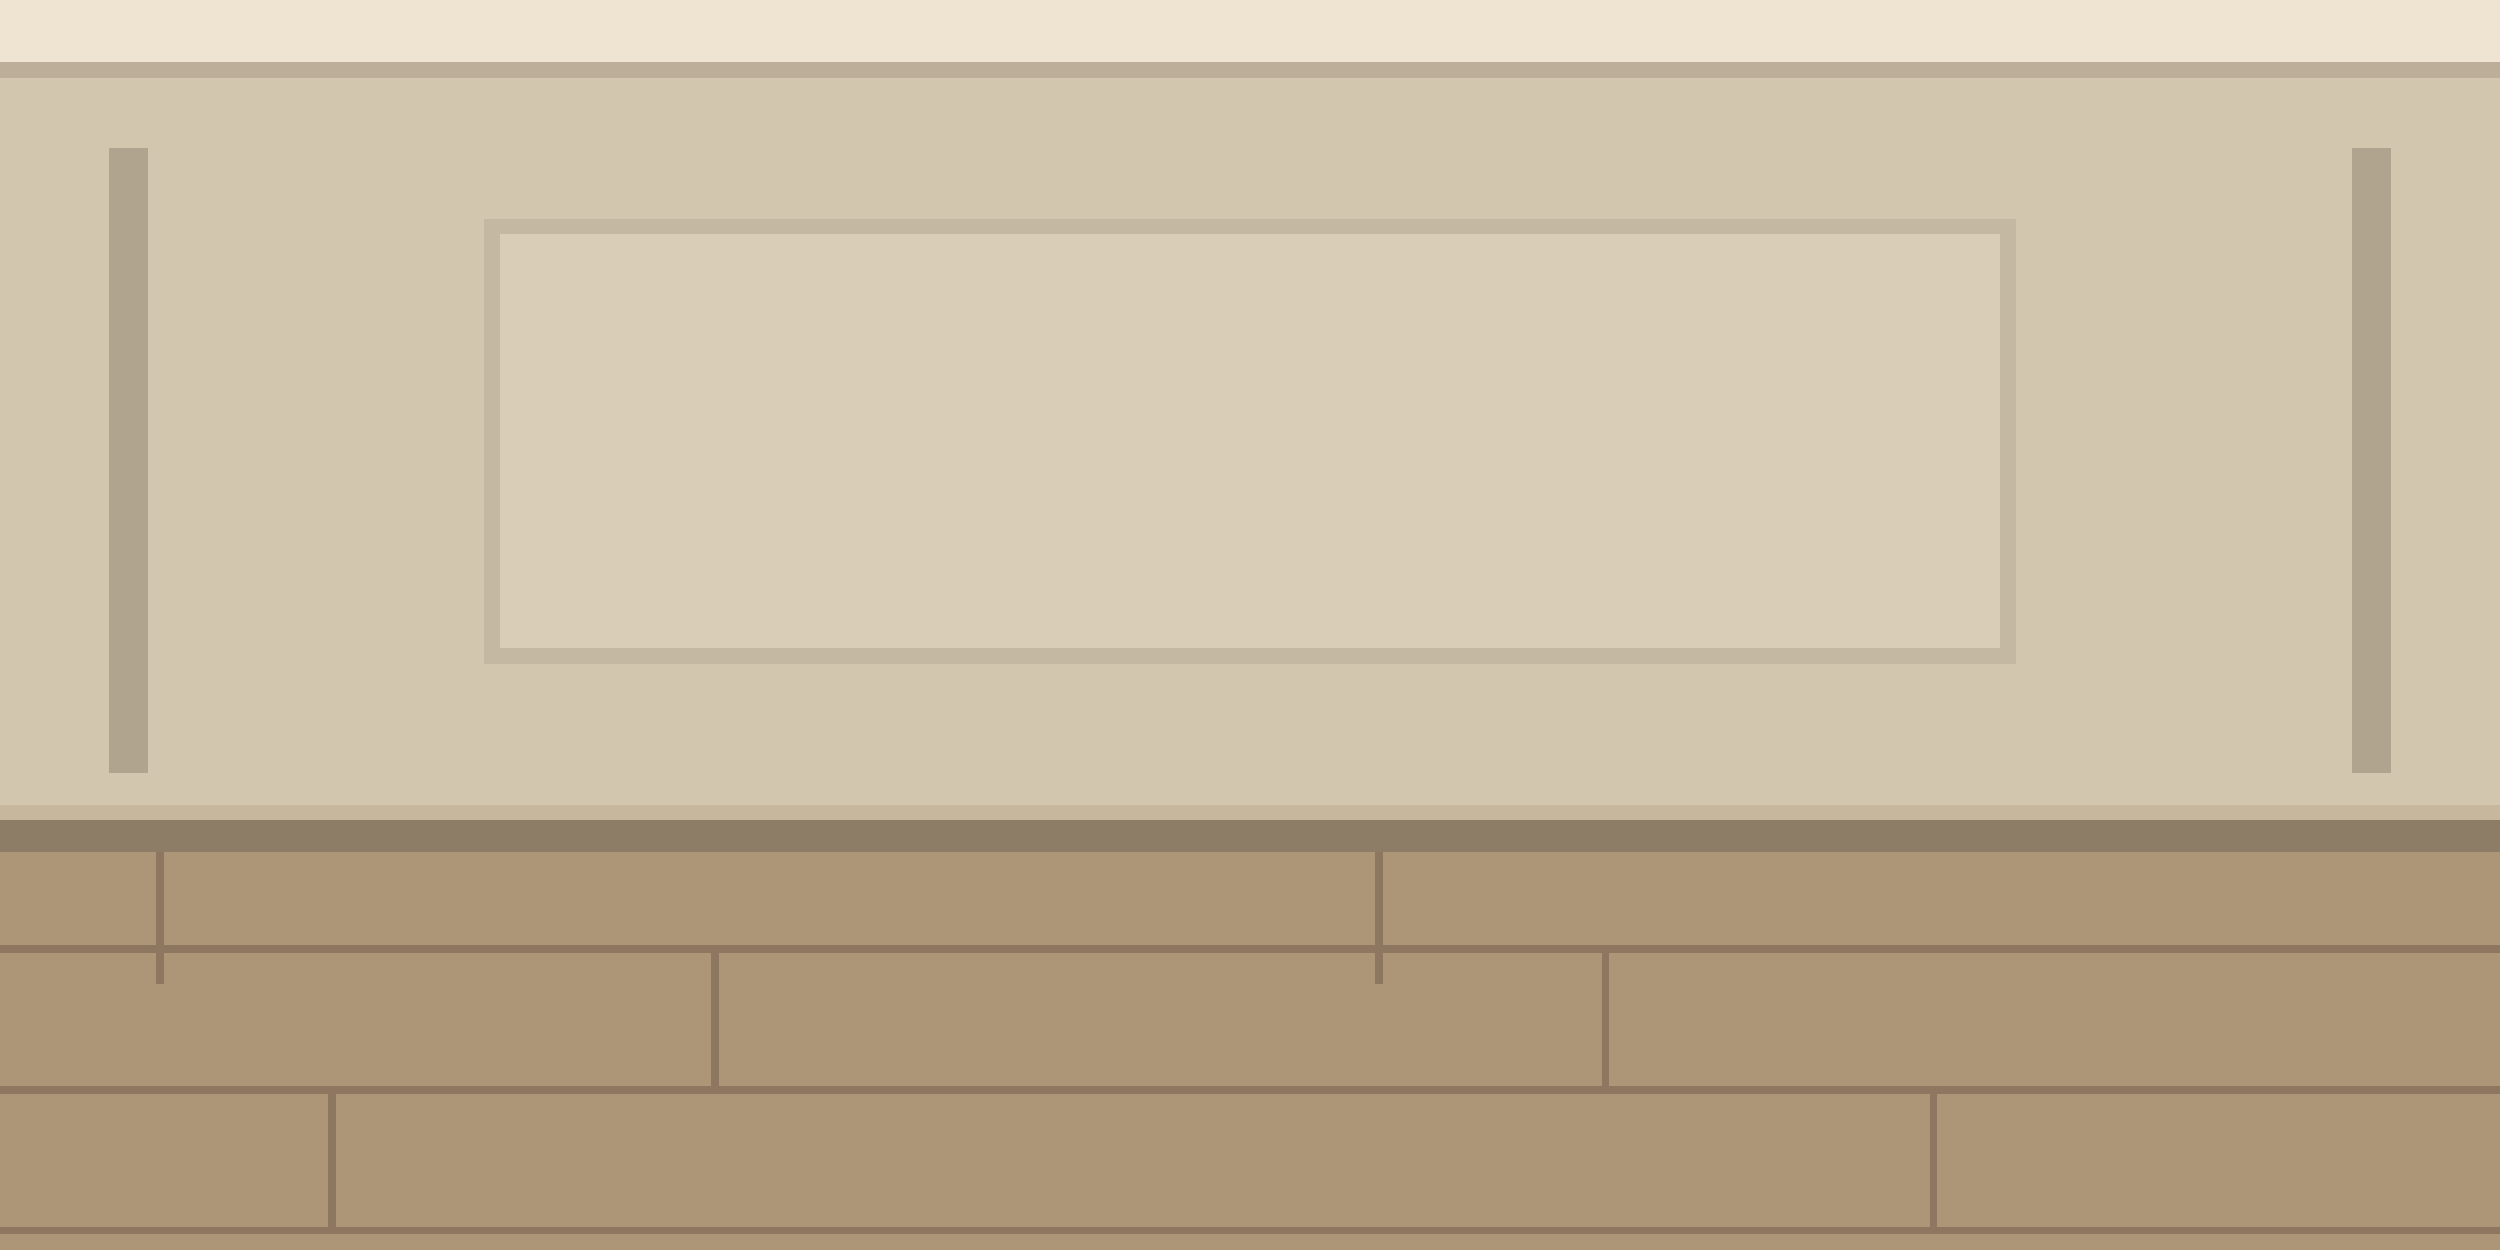
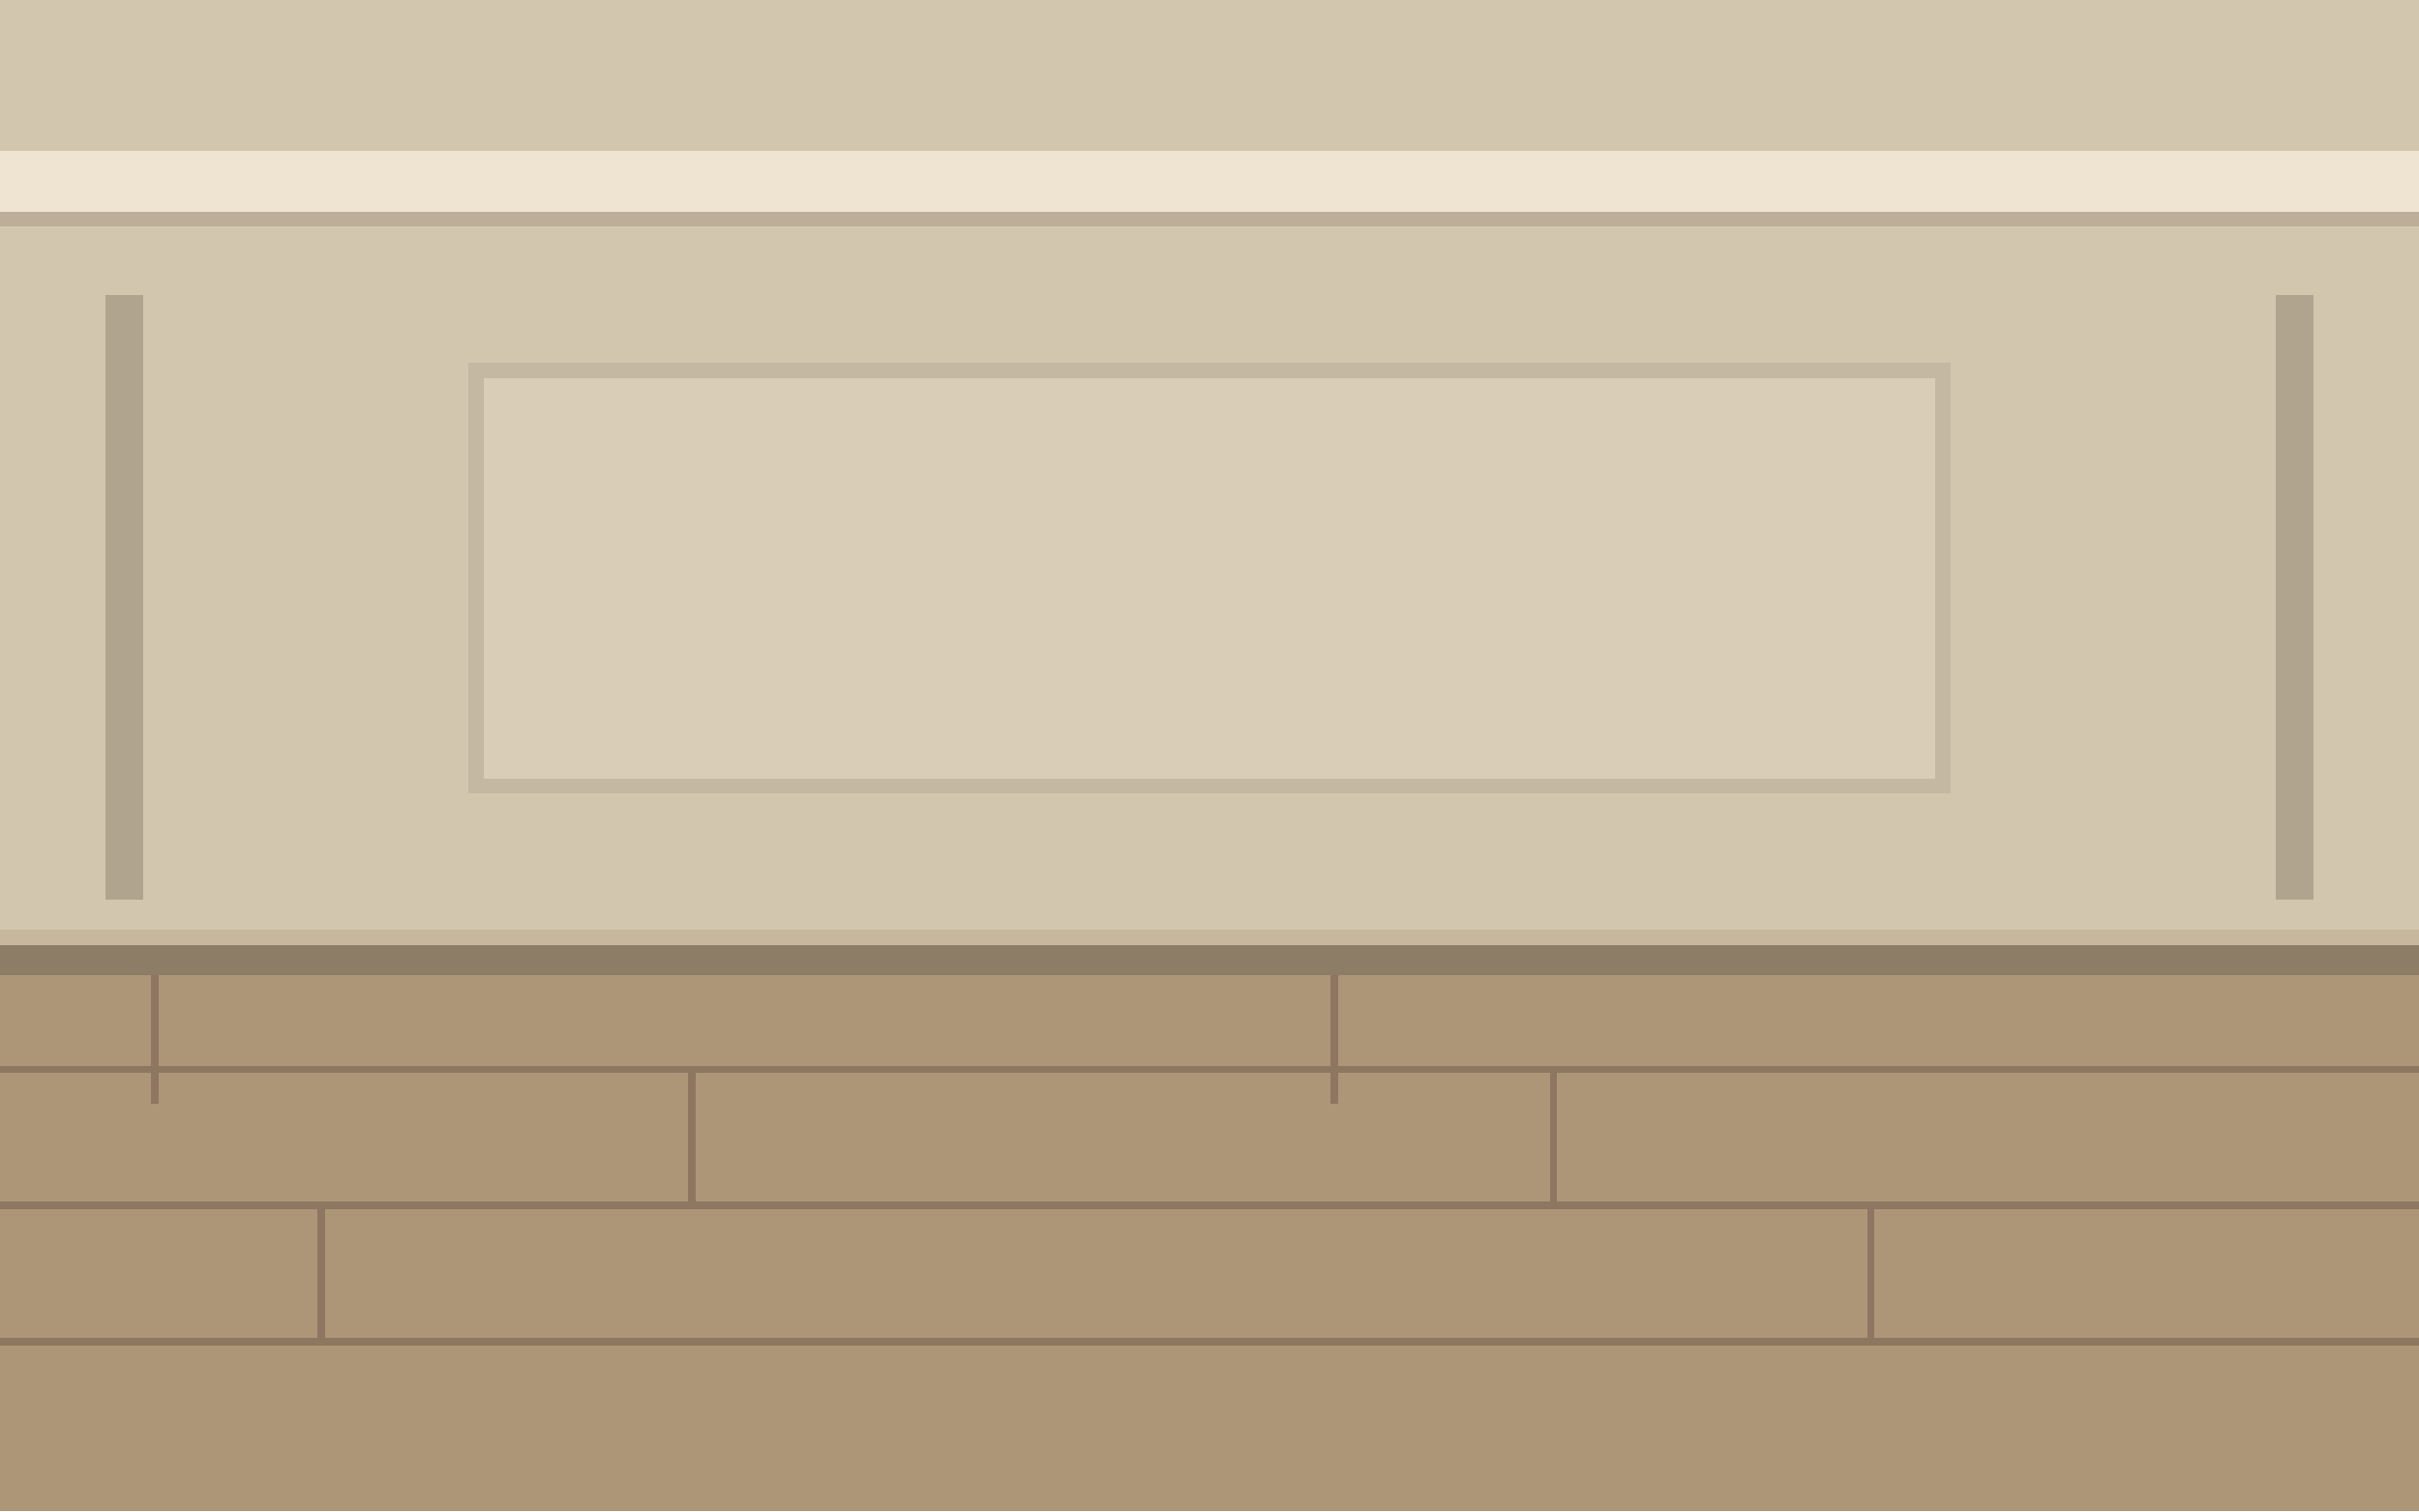
- <svg xmlns="http://www.w3.org/2000/svg" width="640" height="320" viewBox="0 0 320 160" shape-rendering="crispEdges">
-   <rect x="0" y="0" width="320" height="160" fill="#d3c6ae" />
+ <svg xmlns="http://www.w3.org/2000/svg" width="640" height="400" viewBox="0 -20 320 200" shape-rendering="crispEdges">
+   <rect x="0" y="-20" width="320" height="200" fill="#d3c6ae" />
  <rect x="0" y="0" width="320" height="8" fill="#eee4d1" />
  <rect x="0" y="8" width="320" height="2" fill="#bcae99" />
-   <rect x="0" y="108" width="320" height="52" fill="#ad9578" />
+   <rect x="0" y="108" width="320" height="72" fill="#ad9578" />
  <rect x="0" y="103" width="320" height="6" fill="#8d7c66" />
  <rect x="0" y="103" width="320" height="2" fill="#c7b79c" />
  <rect x="0" y="121" width="320" height="1" fill="#8e7760" />
  <rect x="0" y="139" width="320" height="1" fill="#8e7760" />
  <rect x="0" y="157" width="320" height="1" fill="#8e7760" />
  <rect x="20" y="109" width="1" height="17" fill="#8e7760" />
  <rect x="91" y="122" width="1" height="17" fill="#8e7760" />
  <rect x="176" y="109" width="1" height="17" fill="#8e7760" />
  <rect x="247" y="140" width="1" height="17" fill="#8e7760" />
  <rect x="42" y="140" width="1" height="17" fill="#8e7760" />
  <rect x="205" y="122" width="1" height="17" fill="#8e7760" />
  <rect x="14" y="19" width="5" height="80" fill="#b1a48e" />
  <rect x="301" y="19" width="5" height="80" fill="#b1a48e" />
  <rect x="62" y="28" width="196" height="57" fill="#c4b8a3" />
  <rect x="64" y="30" width="192" height="53" fill="#d9cdb8" />
</svg>
